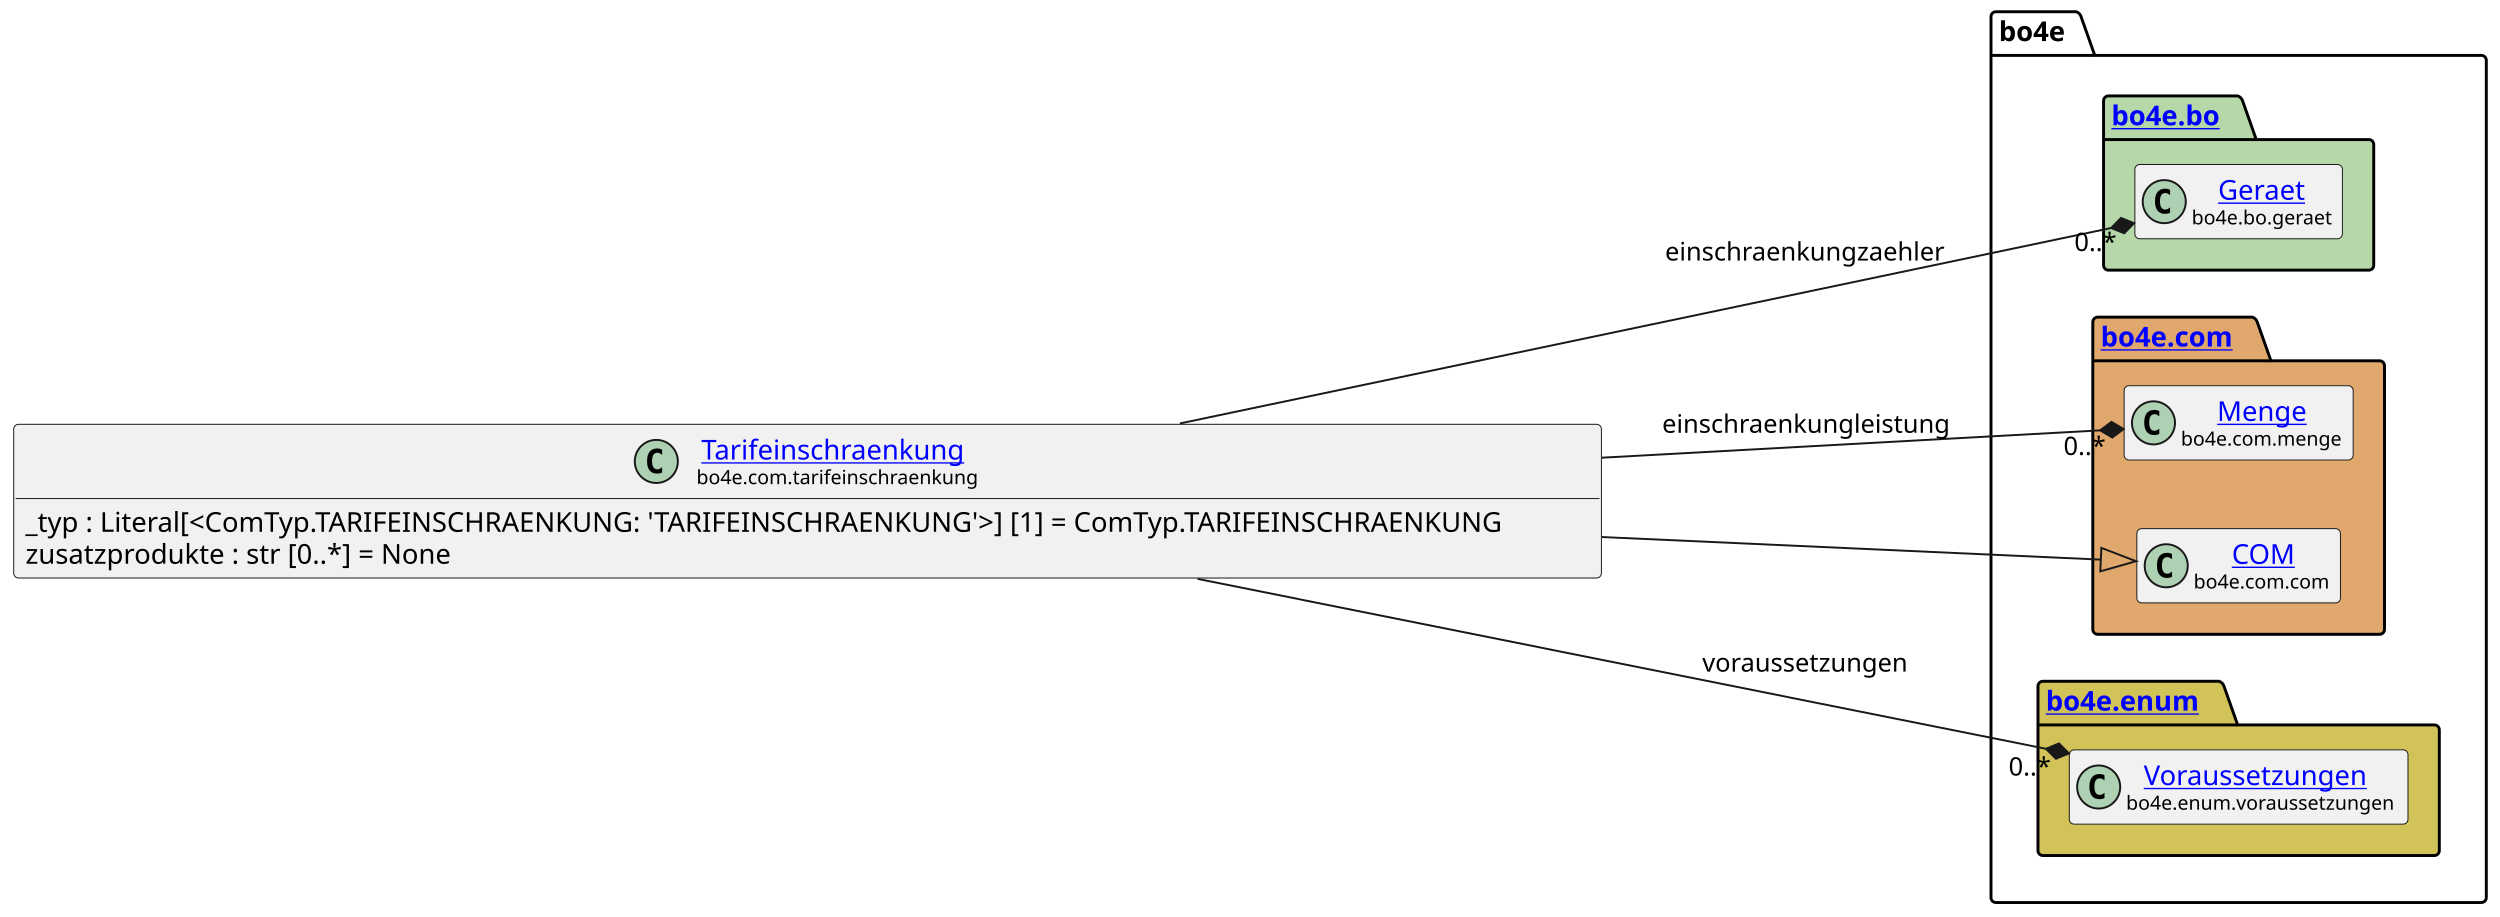
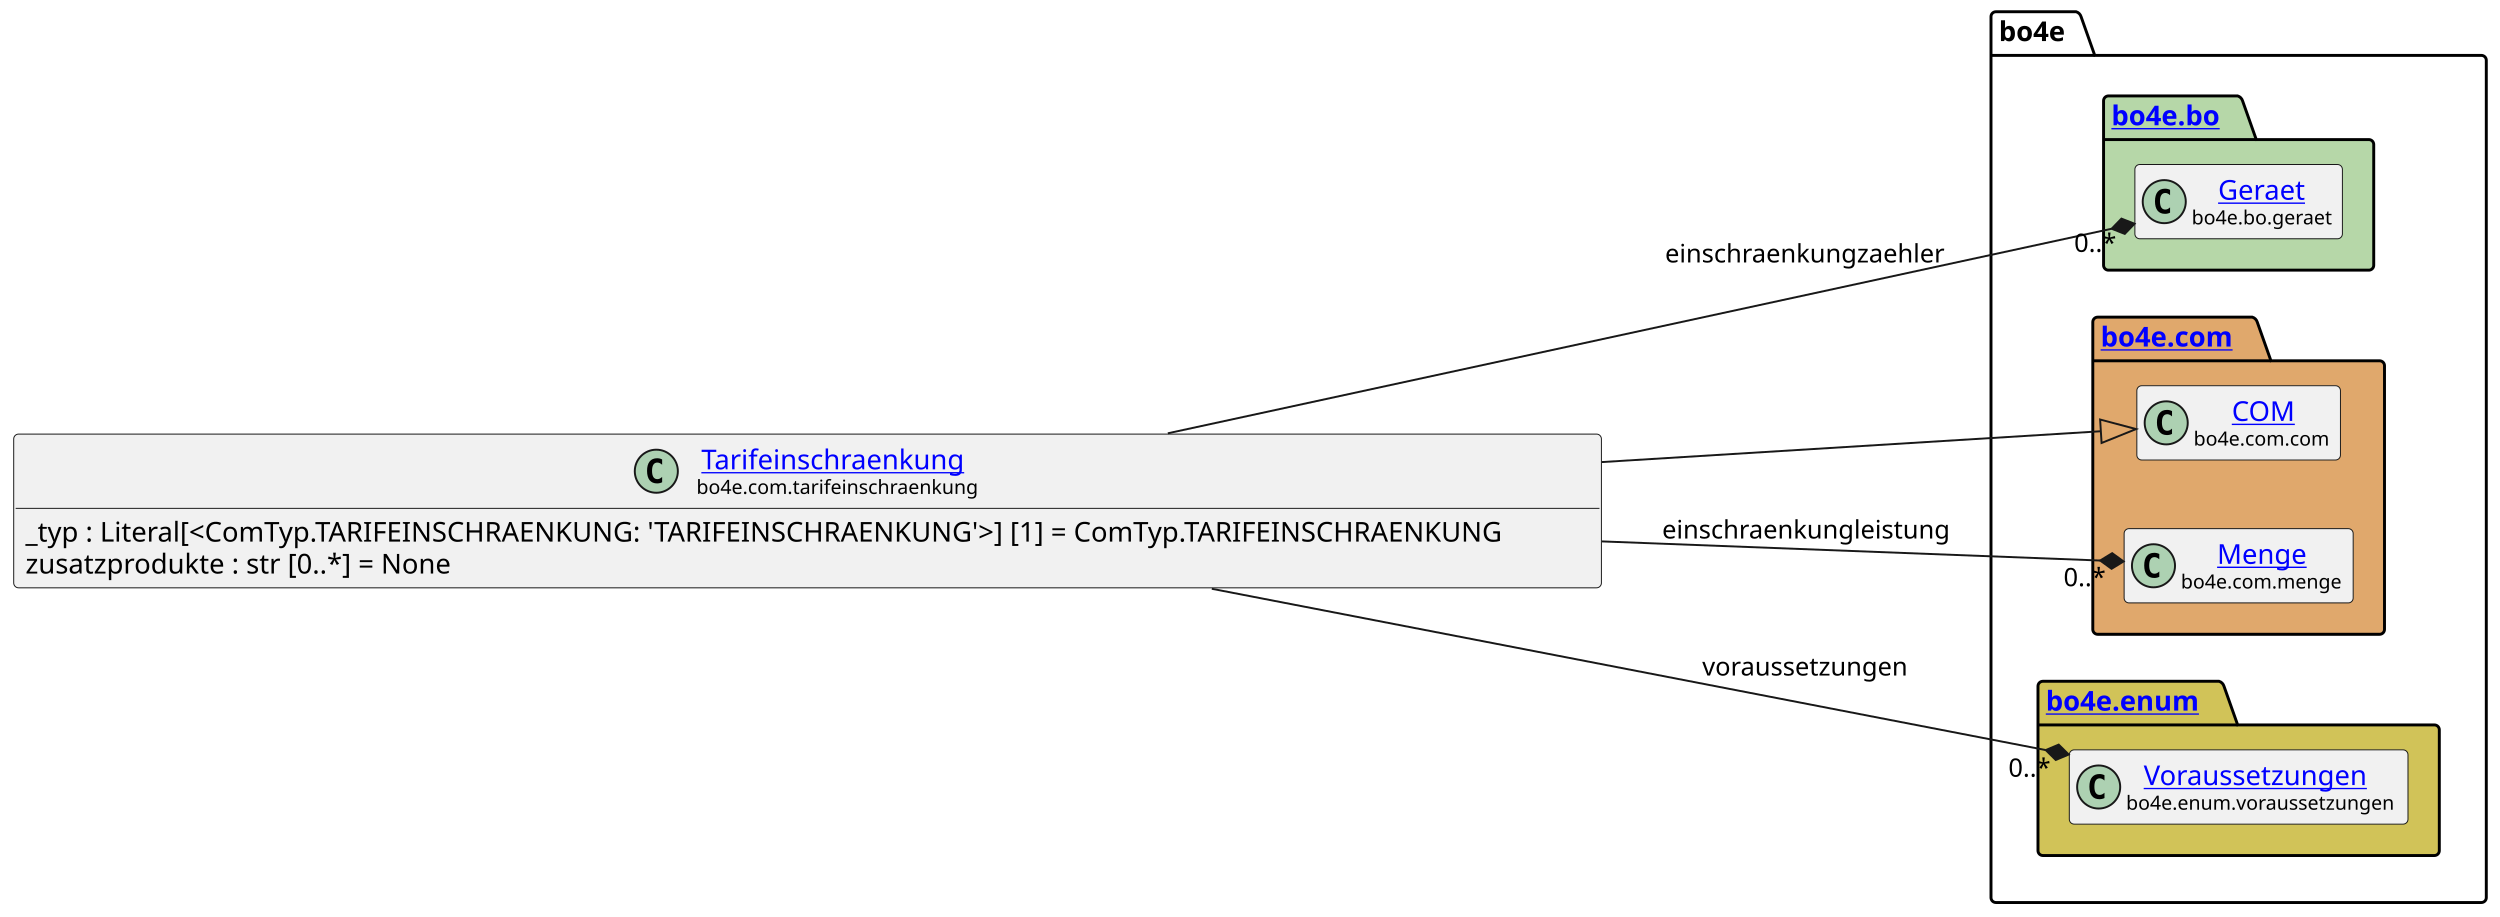
<svg xmlns="http://www.w3.org/2000/svg" xmlns:xlink="http://www.w3.org/1999/xlink" contentStyleType="text/css" height="468px" preserveAspectRatio="none" style="width:1277px;height:468px;background:#FFFFFF;" version="1.1" viewBox="0 0 1277 468" width="1277px" zoomAndPan="magnify">
  <defs />
  <g>
    <g id="cluster_bo4e">
      <path d="M1019.5,6 L1060.5,6 A3.75,3.75 0 0 1 1063,8.5 L1070,28.297 L1267.5,28.297 A2.5,2.5 0 0 1 1270,30.797 L1270,458.5 A2.5,2.5 0 0 1 1267.5,461 L1019.5,461 A2.5,2.5 0 0 1 1017,458.5 L1017,8.5 A2.5,2.5 0 0 1 1019.5,6 " fill="none" style="stroke:#000000;stroke-width:1.5;" />
      <line style="stroke:#000000;stroke-width:1.5;" x1="1017" x2="1070" y1="28.297" y2="28.297" />
      <text fill="#000000" font-family="sans-serif" font-size="14" font-weight="bold" lengthAdjust="spacing" textLength="40" x="1021" y="20.995">bo4e</text>
    </g>
    <g id="cluster_bo">
      <path d="M1077,49 L1143,49 A3.75,3.75 0 0 1 1145.5,51.5 L1152.5,71.297 L1210,71.297 A2.5,2.5 0 0 1 1212.5,73.797 L1212.5,135.5 A2.5,2.5 0 0 1 1210,138 L1077,138 A2.5,2.5 0 0 1 1074.5,135.5 L1074.5,51.5 A2.5,2.5 0 0 1 1077,49 " fill="#B6D7A8" style="stroke:#000000;stroke-width:1.5;" />
      <line style="stroke:#000000;stroke-width:1.5;" x1="1074.5" x2="1152.5" y1="71.297" y2="71.297" />
      <a href="https://bo4e.github.io/BO4E-python/latest/api/bo4e.bo.html" target="_top" title="https://bo4e.github.io/BO4E-python/latest/api/bo4e.bo.html" xlink:actuate="onRequest" xlink:href="https://bo4e.github.io/BO4E-python/latest/api/bo4e.bo.html" xlink:show="new" xlink:title="https://bo4e.github.io/BO4E-python/latest/api/bo4e.bo.html" xlink:type="simple">
        <text fill="#0000FF" font-family="sans-serif" font-size="14" font-weight="bold" lengthAdjust="spacing" text-decoration="underline" textLength="65" x="1078.5" y="63.995">bo4e.bo</text>
      </a>
    </g>
    <g id="cluster_com">
      <path d="M1071.5,162 L1150.5,162 A3.75,3.75 0 0 1 1153,164.5 L1160,184.297 L1215.5,184.297 A2.5,2.5 0 0 1 1218,186.797 L1218,321.5 A2.5,2.5 0 0 1 1215.5,324 L1071.5,324 A2.5,2.5 0 0 1 1069,321.5 L1069,164.5 A2.5,2.5 0 0 1 1071.5,162 " fill="#E0A86C" style="stroke:#000000;stroke-width:1.5;" />
      <line style="stroke:#000000;stroke-width:1.5;" x1="1069" x2="1160" y1="184.297" y2="184.297" />
      <a href="https://bo4e.github.io/BO4E-python/latest/api/bo4e.com.html" target="_top" title="https://bo4e.github.io/BO4E-python/latest/api/bo4e.com.html" xlink:actuate="onRequest" xlink:href="https://bo4e.github.io/BO4E-python/latest/api/bo4e.com.html" xlink:show="new" xlink:title="https://bo4e.github.io/BO4E-python/latest/api/bo4e.com.html" xlink:type="simple">
        <text fill="#0000FF" font-family="sans-serif" font-size="14" font-weight="bold" lengthAdjust="spacing" text-decoration="underline" textLength="78" x="1073" y="176.995">bo4e.com</text>
      </a>
    </g>
    <g id="cluster_enum">
      <path d="M1043.5,348 L1133.5,348 A3.75,3.75 0 0 1 1136,350.5 L1143,370.297 L1243.5,370.297 A2.5,2.5 0 0 1 1246,372.797 L1246,434.5 A2.5,2.5 0 0 1 1243.5,437 L1043.5,437 A2.5,2.5 0 0 1 1041,434.5 L1041,350.5 A2.5,2.5 0 0 1 1043.5,348 " fill="#D1C358" style="stroke:#000000;stroke-width:1.5;" />
      <line style="stroke:#000000;stroke-width:1.5;" x1="1041" x2="1143" y1="370.297" y2="370.297" />
      <a href="https://bo4e.github.io/BO4E-python/latest/api/bo4e.enum.html" target="_top" title="https://bo4e.github.io/BO4E-python/latest/api/bo4e.enum.html" xlink:actuate="onRequest" xlink:href="https://bo4e.github.io/BO4E-python/latest/api/bo4e.enum.html" xlink:show="new" xlink:title="https://bo4e.github.io/BO4E-python/latest/api/bo4e.enum.html" xlink:type="simple">
        <text fill="#0000FF" font-family="sans-serif" font-size="14" font-weight="bold" lengthAdjust="spacing" text-decoration="underline" textLength="89" x="1045" y="362.995">bo4e.enum</text>
      </a>
    </g>
    <g id="elem_Geraet">
      <rect codeLine="9" fill="#F1F1F1" height="37.938" id="Geraet" rx="2.5" ry="2.5" style="stroke:#181818;stroke-width:0.5;" width="106" x="1090.5" y="84.03" />
      <ellipse cx="1105.5" cy="102.999" fill="#ADD1B2" rx="11" ry="11" style="stroke:#181818;stroke-width:1.0;" />
      <path d="M1108.469,108.639 Q1107.891,108.936 1107.25,109.077 Q1106.609,109.233 1105.906,109.233 Q1103.406,109.233 1102.078,107.593 Q1100.766,105.936 1100.766,102.811 Q1100.766,99.686 1102.078,98.03 Q1103.406,96.374 1105.906,96.374 Q1106.609,96.374 1107.25,96.53 Q1107.906,96.686 1108.469,96.983 L1108.469,99.702 Q1107.844,99.124 1107.25,98.858 Q1106.656,98.577 1106.031,98.577 Q1104.688,98.577 1104,99.655 Q1103.312,100.718 1103.312,102.811 Q1103.312,104.905 1104,105.983 Q1104.688,107.046 1106.031,107.046 Q1106.656,107.046 1107.25,106.78 Q1107.844,106.499 1108.469,105.921 L1108.469,108.639 Z " fill="#000000" />
      <a href="https://bo4e.github.io/BO4E-python/latest/api/bo4e.bo.html#bo4e.bo.geraet.Geraet" target="_top" title="https://bo4e.github.io/BO4E-python/latest/api/bo4e.bo.html#bo4e.bo.geraet.Geraet" xlink:actuate="onRequest" xlink:href="https://bo4e.github.io/BO4E-python/latest/api/bo4e.bo.html#bo4e.bo.geraet.Geraet" xlink:show="new" xlink:title="https://bo4e.github.io/BO4E-python/latest/api/bo4e.bo.html#bo4e.bo.geraet.Geraet" xlink:type="simple">
        <text fill="#0000FF" font-family="sans-serif" font-size="14" lengthAdjust="spacing" text-decoration="underline" textLength="47" x="1133" y="102.025">Geraet</text>
      </a>
      <text fill="#000000" font-family="sans-serif" font-size="10" lengthAdjust="spacing" textLength="74" x="1119.5" y="114.609">bo4e.bo.geraet</text>
    </g>
+     <g id="elem_COM">
+       <rect codeLine="12" fill="#F1F1F1" height="37.938" id="COM" rx="2.5" ry="2.5" style="stroke:#181818;stroke-width:0.5;" width="104" x="1091.5" y="197.03" />
+       <ellipse cx="1106.5" cy="215.999" fill="#ADD1B2" rx="11" ry="11" style="stroke:#181818;stroke-width:1.0;" />
+       <path d="M1109.469,221.639 Q1108.891,221.936 1108.25,222.077 Q1107.609,222.233 1106.906,222.233 Q1104.406,222.233 1103.078,220.593 Q1101.766,218.936 1101.766,215.811 Q1101.766,212.686 1103.078,211.03 Q1104.406,209.374 1106.906,209.374 Q1107.609,209.374 1108.25,209.53 Q1108.906,209.686 1109.469,209.983 L1109.469,212.702 Q1108.844,212.124 1108.25,211.858 Q1107.656,211.577 1107.031,211.577 Q1105.688,211.577 1105,212.655 Q1104.312,213.718 1104.312,215.811 Q1104.312,217.905 1105,218.983 Q1105.688,220.046 1107.031,220.046 Q1107.656,220.046 1108.25,219.78 Q1108.844,219.499 1109.469,218.921 L1109.469,221.639 Z " fill="#000000" />
+       <a href="https://bo4e.github.io/BO4E-python/latest/api/bo4e.com.html#bo4e.com.com.COM" target="_top" title="https://bo4e.github.io/BO4E-python/latest/api/bo4e.com.html#bo4e.com.com.COM" xlink:actuate="onRequest" xlink:href="https://bo4e.github.io/BO4E-python/latest/api/bo4e.com.html#bo4e.com.com.COM" xlink:show="new" xlink:title="https://bo4e.github.io/BO4E-python/latest/api/bo4e.com.html#bo4e.com.com.COM" xlink:type="simple">
+         <text fill="#0000FF" font-family="sans-serif" font-size="14" lengthAdjust="spacing" text-decoration="underline" textLength="33" x="1140" y="215.025">COM</text>
+       </a>
+       <text fill="#000000" font-family="sans-serif" font-size="10" lengthAdjust="spacing" textLength="72" x="1120.5" y="227.609">bo4e.com.com</text>
+     </g>
    <g id="elem_Menge">
-       <rect codeLine="12" fill="#F1F1F1" height="37.938" id="Menge" rx="2.5" ry="2.5" style="stroke:#181818;stroke-width:0.5;" width="117" x="1085" y="197.03" />
-       <ellipse cx="1100" cy="215.999" fill="#ADD1B2" rx="11" ry="11" style="stroke:#181818;stroke-width:1.0;" />
-       <path d="M1102.969,221.639 Q1102.391,221.936 1101.75,222.077 Q1101.109,222.233 1100.406,222.233 Q1097.906,222.233 1096.578,220.593 Q1095.266,218.936 1095.266,215.811 Q1095.266,212.686 1096.578,211.03 Q1097.906,209.374 1100.406,209.374 Q1101.109,209.374 1101.75,209.53 Q1102.406,209.686 1102.969,209.983 L1102.969,212.702 Q1102.344,212.124 1101.75,211.858 Q1101.156,211.577 1100.531,211.577 Q1099.188,211.577 1098.5,212.655 Q1097.812,213.718 1097.812,215.811 Q1097.812,217.905 1098.5,218.983 Q1099.188,220.046 1100.531,220.046 Q1101.156,220.046 1101.75,219.78 Q1102.344,219.499 1102.969,218.921 L1102.969,221.639 Z " fill="#000000" />
+       <rect codeLine="13" fill="#F1F1F1" height="37.938" id="Menge" rx="2.5" ry="2.5" style="stroke:#181818;stroke-width:0.5;" width="117" x="1085" y="270.03" />
+       <ellipse cx="1100" cy="288.999" fill="#ADD1B2" rx="11" ry="11" style="stroke:#181818;stroke-width:1.0;" />
+       <path d="M1102.969,294.639 Q1102.391,294.936 1101.75,295.077 Q1101.109,295.233 1100.406,295.233 Q1097.906,295.233 1096.578,293.592 Q1095.266,291.936 1095.266,288.811 Q1095.266,285.686 1096.578,284.03 Q1097.906,282.374 1100.406,282.374 Q1101.109,282.374 1101.75,282.53 Q1102.406,282.686 1102.969,282.983 L1102.969,285.702 Q1102.344,285.124 1101.75,284.858 Q1101.156,284.577 1100.531,284.577 Q1099.188,284.577 1098.5,285.655 Q1097.812,286.717 1097.812,288.811 Q1097.812,290.905 1098.5,291.983 Q1099.188,293.046 1100.531,293.046 Q1101.156,293.046 1101.75,292.78 Q1102.344,292.499 1102.969,291.921 L1102.969,294.639 Z " fill="#000000" />
      <a href="https://bo4e.github.io/BO4E-python/latest/api/bo4e.com.html#bo4e.com.menge.Menge" target="_top" title="https://bo4e.github.io/BO4E-python/latest/api/bo4e.com.html#bo4e.com.menge.Menge" xlink:actuate="onRequest" xlink:href="https://bo4e.github.io/BO4E-python/latest/api/bo4e.com.html#bo4e.com.menge.Menge" xlink:show="new" xlink:title="https://bo4e.github.io/BO4E-python/latest/api/bo4e.com.html#bo4e.com.menge.Menge" xlink:type="simple">
-         <text fill="#0000FF" font-family="sans-serif" font-size="14" lengthAdjust="spacing" text-decoration="underline" textLength="48" x="1132.5" y="215.025">Menge</text>
+         <text fill="#0000FF" font-family="sans-serif" font-size="14" lengthAdjust="spacing" text-decoration="underline" textLength="48" x="1132.5" y="288.025">Menge</text>
      </a>
-       <text fill="#000000" font-family="sans-serif" font-size="10" lengthAdjust="spacing" textLength="85" x="1114" y="227.609">bo4e.com.menge</text>
-     </g>
-     <g id="elem_COM">
-       <rect codeLine="13" fill="#F1F1F1" height="37.938" id="COM" rx="2.5" ry="2.5" style="stroke:#181818;stroke-width:0.5;" width="104" x="1091.5" y="270.03" />
-       <ellipse cx="1106.5" cy="288.999" fill="#ADD1B2" rx="11" ry="11" style="stroke:#181818;stroke-width:1.0;" />
-       <path d="M1109.469,294.639 Q1108.891,294.936 1108.25,295.077 Q1107.609,295.233 1106.906,295.233 Q1104.406,295.233 1103.078,293.592 Q1101.766,291.936 1101.766,288.811 Q1101.766,285.686 1103.078,284.03 Q1104.406,282.374 1106.906,282.374 Q1107.609,282.374 1108.25,282.53 Q1108.906,282.686 1109.469,282.983 L1109.469,285.702 Q1108.844,285.124 1108.25,284.858 Q1107.656,284.577 1107.031,284.577 Q1105.688,284.577 1105,285.655 Q1104.312,286.717 1104.312,288.811 Q1104.312,290.905 1105,291.983 Q1105.688,293.046 1107.031,293.046 Q1107.656,293.046 1108.25,292.78 Q1108.844,292.499 1109.469,291.921 L1109.469,294.639 Z " fill="#000000" />
-       <a href="https://bo4e.github.io/BO4E-python/latest/api/bo4e.com.html#bo4e.com.com.COM" target="_top" title="https://bo4e.github.io/BO4E-python/latest/api/bo4e.com.html#bo4e.com.com.COM" xlink:actuate="onRequest" xlink:href="https://bo4e.github.io/BO4E-python/latest/api/bo4e.com.html#bo4e.com.com.COM" xlink:show="new" xlink:title="https://bo4e.github.io/BO4E-python/latest/api/bo4e.com.html#bo4e.com.com.COM" xlink:type="simple">
-         <text fill="#0000FF" font-family="sans-serif" font-size="14" lengthAdjust="spacing" text-decoration="underline" textLength="33" x="1140" y="288.025">COM</text>
-       </a>
-       <text fill="#000000" font-family="sans-serif" font-size="10" lengthAdjust="spacing" textLength="72" x="1120.5" y="300.609">bo4e.com.com</text>
+       <text fill="#000000" font-family="sans-serif" font-size="10" lengthAdjust="spacing" textLength="85" x="1114" y="300.609">bo4e.com.menge</text>
    </g>
    <g id="elem_Voraussetzungen">
      <rect codeLine="16" fill="#F1F1F1" height="37.938" id="Voraussetzungen" rx="2.5" ry="2.5" style="stroke:#181818;stroke-width:0.5;" width="173" x="1057" y="383.03" />
      <ellipse cx="1072" cy="401.999" fill="#ADD1B2" rx="11" ry="11" style="stroke:#181818;stroke-width:1.0;" />
      <path d="M1074.969,407.639 Q1074.391,407.936 1073.75,408.077 Q1073.109,408.233 1072.406,408.233 Q1069.906,408.233 1068.578,406.592 Q1067.266,404.936 1067.266,401.811 Q1067.266,398.686 1068.578,397.03 Q1069.906,395.374 1072.406,395.374 Q1073.109,395.374 1073.75,395.53 Q1074.406,395.686 1074.969,395.983 L1074.969,398.702 Q1074.344,398.124 1073.75,397.858 Q1073.156,397.577 1072.531,397.577 Q1071.188,397.577 1070.5,398.655 Q1069.812,399.717 1069.812,401.811 Q1069.812,403.905 1070.5,404.983 Q1071.188,406.046 1072.531,406.046 Q1073.156,406.046 1073.75,405.78 Q1074.344,405.499 1074.969,404.921 L1074.969,407.639 Z " fill="#000000" />
      <a href="https://bo4e.github.io/BO4E-python/latest/api/bo4e.enum.html#bo4e.enum.voraussetzungen.Voraussetzungen" target="_top" title="https://bo4e.github.io/BO4E-python/latest/api/bo4e.enum.html#bo4e.enum.voraussetzungen.Voraussetzungen" xlink:actuate="onRequest" xlink:href="https://bo4e.github.io/BO4E-python/latest/api/bo4e.enum.html#bo4e.enum.voraussetzungen.Voraussetzungen" xlink:show="new" xlink:title="https://bo4e.github.io/BO4E-python/latest/api/bo4e.enum.html#bo4e.enum.voraussetzungen.Voraussetzungen" xlink:type="simple">
        <text fill="#0000FF" font-family="sans-serif" font-size="14" lengthAdjust="spacing" text-decoration="underline" textLength="123" x="1095" y="401.025">Voraussetzungen</text>
      </a>
      <text fill="#000000" font-family="sans-serif" font-size="10" lengthAdjust="spacing" textLength="141" x="1086" y="413.609">bo4e.enum.voraussetzungen</text>
    </g>
    <g id="elem_Tarifeinschraenkung">
-       <rect codeLine="3" fill="#F1F1F1" height="78.531" id="Tarifeinschraenkung" rx="2.5" ry="2.5" style="stroke:#181818;stroke-width:0.5;" width="811" x="7" y="216.73" />
-       <ellipse cx="335.25" cy="235.699" fill="#ADD1B2" rx="11" ry="11" style="stroke:#181818;stroke-width:1.0;" />
-       <path d="M338.219,241.339 Q337.641,241.636 337,241.777 Q336.359,241.933 335.656,241.933 Q333.156,241.933 331.828,240.292 Q330.516,238.636 330.516,235.511 Q330.516,232.386 331.828,230.73 Q333.156,229.074 335.656,229.074 Q336.359,229.074 337,229.23 Q337.656,229.386 338.219,229.683 L338.219,232.402 Q337.594,231.824 337,231.558 Q336.406,231.277 335.781,231.277 Q334.438,231.277 333.75,232.355 Q333.062,233.417 333.062,235.511 Q333.062,237.605 333.75,238.683 Q334.438,239.746 335.781,239.746 Q336.406,239.746 337,239.48 Q337.594,239.199 338.219,238.621 L338.219,241.339 Z " fill="#000000" />
+       <rect codeLine="3" fill="#F1F1F1" height="78.531" id="Tarifeinschraenkung" rx="2.5" ry="2.5" style="stroke:#181818;stroke-width:0.5;" width="811" x="7" y="221.73" />
+       <ellipse cx="335.25" cy="240.699" fill="#ADD1B2" rx="11" ry="11" style="stroke:#181818;stroke-width:1.0;" />
+       <path d="M338.219,246.339 Q337.641,246.636 337,246.777 Q336.359,246.933 335.656,246.933 Q333.156,246.933 331.828,245.292 Q330.516,243.636 330.516,240.511 Q330.516,237.386 331.828,235.73 Q333.156,234.074 335.656,234.074 Q336.359,234.074 337,234.23 Q337.656,234.386 338.219,234.683 L338.219,237.402 Q337.594,236.824 337,236.558 Q336.406,236.277 335.781,236.277 Q334.438,236.277 333.75,237.355 Q333.062,238.417 333.062,240.511 Q333.062,242.605 333.75,243.683 Q334.438,244.746 335.781,244.746 Q336.406,244.746 337,244.48 Q337.594,244.199 338.219,243.621 L338.219,246.339 Z " fill="#000000" />
      <a href="https://bo4e.github.io/BO4E-python/latest/api/bo4e.com.html#bo4e.com.tarifeinschraenkung.Tarifeinschraenkung" target="_top" title="https://bo4e.github.io/BO4E-python/latest/api/bo4e.com.html#bo4e.com.tarifeinschraenkung.Tarifeinschraenkung" xlink:actuate="onRequest" xlink:href="https://bo4e.github.io/BO4E-python/latest/api/bo4e.com.html#bo4e.com.tarifeinschraenkung.Tarifeinschraenkung" xlink:show="new" xlink:title="https://bo4e.github.io/BO4E-python/latest/api/bo4e.com.html#bo4e.com.tarifeinschraenkung.Tarifeinschraenkung" xlink:type="simple">
-         <text fill="#0000FF" font-family="sans-serif" font-size="14" lengthAdjust="spacing" text-decoration="underline" textLength="141" x="358.25" y="234.725">Tarifeinschraenkung</text>
+         <text fill="#0000FF" font-family="sans-serif" font-size="14" lengthAdjust="spacing" text-decoration="underline" textLength="141" x="358.25" y="239.725">Tarifeinschraenkung</text>
      </a>
-       <text fill="#000000" font-family="sans-serif" font-size="10" lengthAdjust="spacing" textLength="146" x="355.75" y="247.309">bo4e.com.tarifeinschraenkung</text>
-       <line style="stroke:#181818;stroke-width:0.5;" x1="8" x2="817" y1="254.667" y2="254.667" />
-       <text fill="#000000" font-family="sans-serif" font-size="14" lengthAdjust="spacing" textLength="799" x="13" y="271.663">_typ : Literal[&lt;ComTyp.TARIFEINSCHRAENKUNG: 'TARIFEINSCHRAENKUNG'&gt;] [1] = ComTyp.TARIFEINSCHRAENKUNG</text>
-       <text fill="#000000" font-family="sans-serif" font-size="14" lengthAdjust="spacing" textLength="235" x="13" y="287.959">zusatzprodukte : str [0..*] = None</text>
+       <text fill="#000000" font-family="sans-serif" font-size="10" lengthAdjust="spacing" textLength="146" x="355.75" y="252.309">bo4e.com.tarifeinschraenkung</text>
+       <line style="stroke:#181818;stroke-width:0.5;" x1="8" x2="817" y1="259.668" y2="259.668" />
+       <text fill="#000000" font-family="sans-serif" font-size="14" lengthAdjust="spacing" textLength="799" x="13" y="276.663">_typ : Literal[&lt;ComTyp.TARIFEINSCHRAENKUNG: 'TARIFEINSCHRAENKUNG'&gt;] [1] = ComTyp.TARIFEINSCHRAENKUNG</text>
+       <text fill="#000000" font-family="sans-serif" font-size="14" lengthAdjust="spacing" textLength="235" x="13" y="292.959">zusatzprodukte : str [0..*] = None</text>
    </g>
    <g id="link_Tarifeinschraenkung_COM">
-       <path codeLine="19" d="M818.24,274.32 C927.27,279.26 1013.458,283.156 1073.098,285.856 " fill="none" id="Tarifeinschraenkung-to-COM" style="stroke:#181818;stroke-width:1.0;" />
-       <polygon fill="none" points="1091.08,286.67,1073.37,279.862,1072.827,291.85,1091.08,286.67" style="stroke:#181818;stroke-width:1.0;" />
+       <path codeLine="19" d="M818.24,236.02 C927.27,229.29 1013.474,223.972 1073.114,220.282 " fill="none" id="Tarifeinschraenkung-to-COM" style="stroke:#181818;stroke-width:1.0;" />
+       <polygon fill="none" points="1091.08,219.17,1072.744,214.293,1073.485,226.27,1091.08,219.17" style="stroke:#181818;stroke-width:1.0;" />
    </g>
    <g id="link_Tarifeinschraenkung_Voraussetzungen">
-       <path codeLine="20" d="M611.74,295.7 C757.41,324.88 936.404,360.724 1045.064,382.484 " fill="none" id="Tarifeinschraenkung-to-Voraussetzungen" style="stroke:#181818;stroke-width:1.0;" />
-       <polygon fill="#181818" points="1056.83,384.84,1051.732,379.74,1045.064,382.484,1050.161,387.584,1056.83,384.84" style="stroke:#181818;stroke-width:1.0;" />
-       <text fill="#000000" font-family="sans-serif" font-size="13" lengthAdjust="spacing" textLength="110" x="869.5" y="343.067">voraussetzungen</text>
-       <text fill="#000000" font-family="sans-serif" font-size="13" lengthAdjust="spacing" textLength="23" x="1026.007" y="396.142">0..*</text>
+       <path codeLine="20" d="M618.99,300.75 C763.64,328.72 938.048,362.451 1044.938,383.131 " fill="none" id="Tarifeinschraenkung-to-Voraussetzungen" style="stroke:#181818;stroke-width:1.0;" />
+       <polygon fill="#181818" points="1056.72,385.41,1051.589,380.343,1044.938,383.131,1050.069,388.197,1056.72,385.41" style="stroke:#181818;stroke-width:1.0;" />
+       <text fill="#000000" font-family="sans-serif" font-size="13" lengthAdjust="spacing" textLength="110" x="869.5" y="345.067">voraussetzungen</text>
+       <text fill="#000000" font-family="sans-serif" font-size="13" lengthAdjust="spacing" textLength="23" x="1025.888" y="396.758">0..*</text>
    </g>
    <g id="link_Tarifeinschraenkung_Geraet">
-       <path codeLine="21" d="M602.66,216.3 C765.5,182.12 977.896,137.544 1078.356,116.464 " fill="none" id="Tarifeinschraenkung-to-Geraet" style="stroke:#181818;stroke-width:1.0;" />
-       <polygon fill="#181818" points="1090.1,114,1083.406,111.317,1078.356,116.464,1085.049,119.147,1090.1,114" style="stroke:#181818;stroke-width:1.0;" />
-       <text fill="#000000" font-family="sans-serif" font-size="13" lengthAdjust="spacing" textLength="148" x="850.5" y="133.067">einschraenkungzaehler</text>
-       <text fill="#000000" font-family="sans-serif" font-size="13" lengthAdjust="spacing" textLength="23" x="1059.596" y="128.214">0..*</text>
+       <path codeLine="21" d="M596.52,221.33 C759.95,185.91 977.013,138.873 1078.612,116.843 " fill="none" id="Tarifeinschraenkung-to-Geraet" style="stroke:#181818;stroke-width:1.0;" />
+       <polygon fill="#181818" points="1090.34,114.3,1083.629,111.662,1078.612,116.843,1085.324,119.481,1090.34,114.3" style="stroke:#181818;stroke-width:1.0;" />
+       <text fill="#000000" font-family="sans-serif" font-size="13" lengthAdjust="spacing" textLength="148" x="850.5" y="134.067">einschraenkungzaehler</text>
+       <text fill="#000000" font-family="sans-serif" font-size="13" lengthAdjust="spacing" textLength="23" x="1059.46" y="128.666">0..*</text>
    </g>
    <g id="link_Tarifeinschraenkung_Menge">
-       <path codeLine="22" d="M818.24,233.79 C923.5,228.02 1012.248,223.147 1072.758,219.827 " fill="none" id="Tarifeinschraenkung-to-Menge" style="stroke:#181818;stroke-width:1.0;" />
-       <polygon fill="#181818" points="1084.74,219.17,1078.53,215.505,1072.758,219.827,1078.968,223.493,1084.74,219.17" style="stroke:#181818;stroke-width:1.0;" />
-       <text fill="#000000" font-family="sans-serif" font-size="13" lengthAdjust="spacing" textLength="151" x="849" y="221.067">einschraenkungleistung</text>
-       <text fill="#000000" font-family="sans-serif" font-size="13" lengthAdjust="spacing" textLength="23" x="1054.055" y="232.411">0..*</text>
+       <path codeLine="22" d="M818.24,276.55 C923.5,280.59 1012.239,284 1072.749,286.32 " fill="none" id="Tarifeinschraenkung-to-Menge" style="stroke:#181818;stroke-width:1.0;" />
+       <polygon fill="#181818" points="1084.74,286.78,1078.898,282.553,1072.749,286.32,1078.591,290.547,1084.74,286.78" style="stroke:#181818;stroke-width:1.0;" />
+       <text fill="#000000" font-family="sans-serif" font-size="13" lengthAdjust="spacing" textLength="151" x="849" y="275.067">einschraenkungleistung</text>
+       <text fill="#000000" font-family="sans-serif" font-size="13" lengthAdjust="spacing" textLength="23" x="1054.055" y="299.432">0..*</text>
    </g>
  </g>
</svg>
